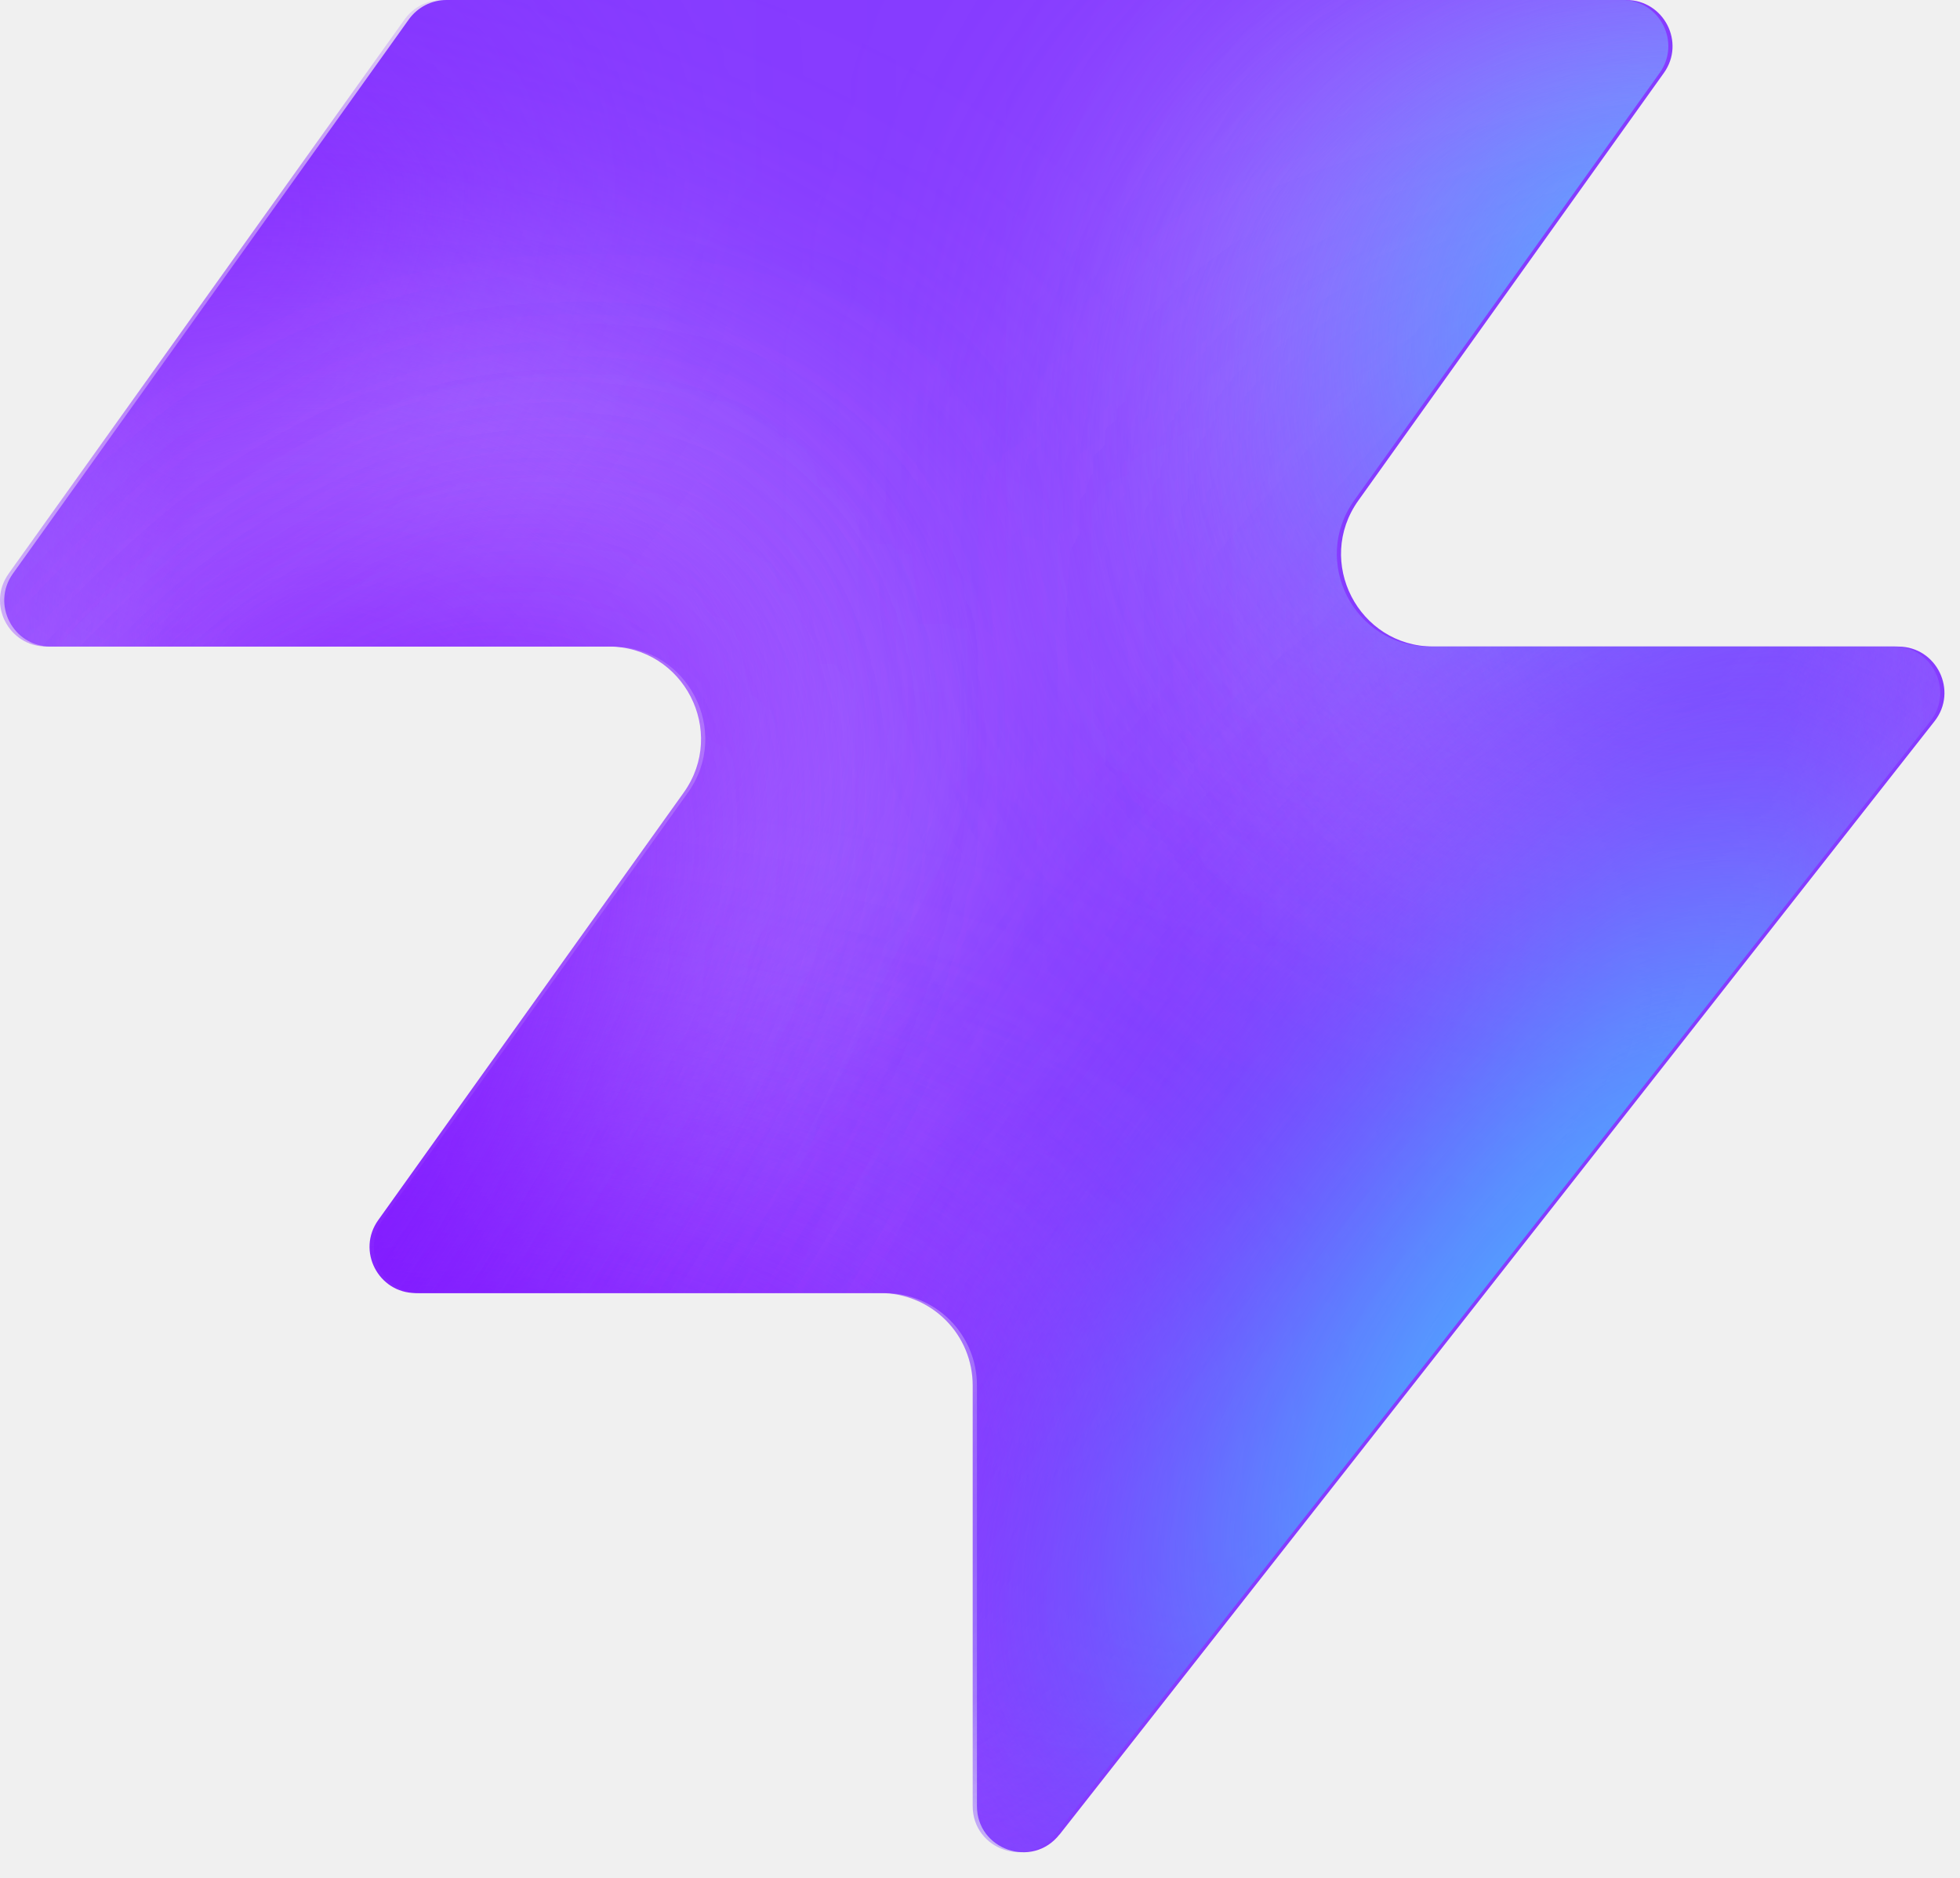
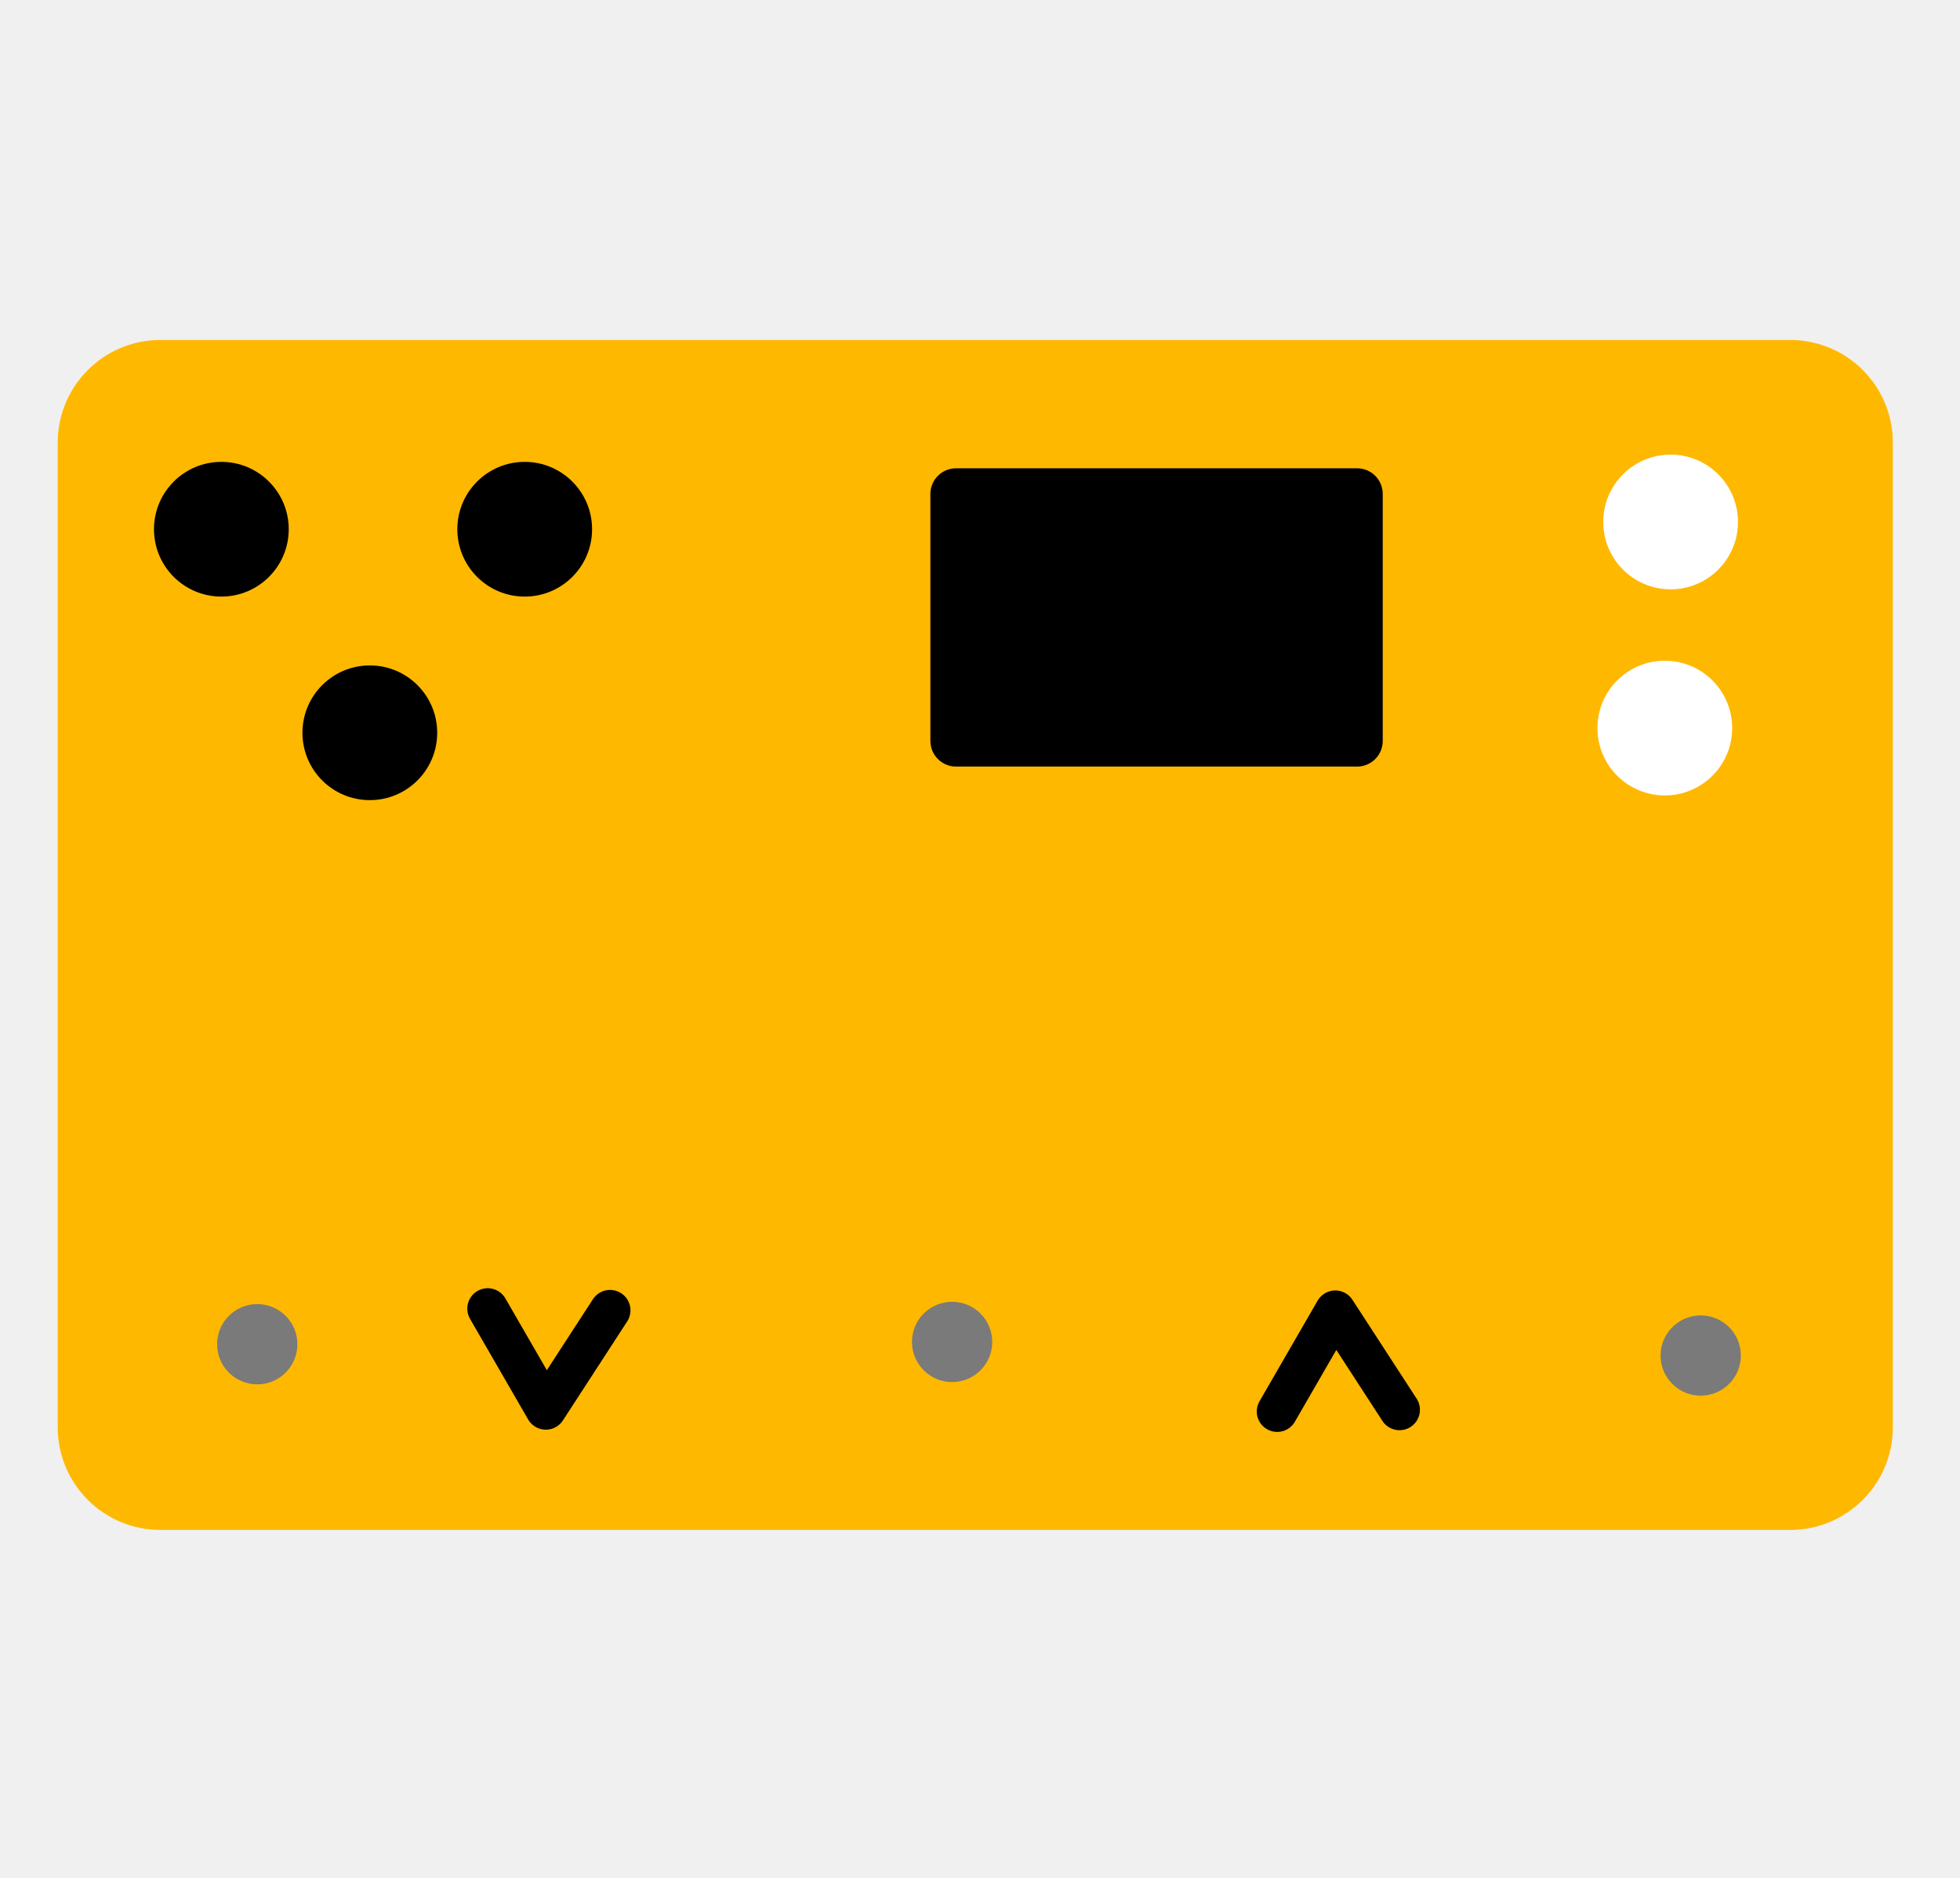
- <svg xmlns="http://www.w3.org/2000/svg" width="48" height="46" fill="none" viewBox="0 0 48 46">
-   <path fill="#863bff" d="M25.946 44.938c-.664.845-2.021.375-2.021-.698V33.937a2.26 2.26 0 0 0-2.262-2.262H10.287c-.92 0-1.456-1.04-.92-1.788l7.48-10.471c1.07-1.497 0-3.578-1.842-3.578H1.237c-.92 0-1.456-1.04-.92-1.788L10.013.474c.214-.297.556-.474.92-.474h28.894c.92 0 1.456 1.04.92 1.788l-7.48 10.471c-1.07 1.498 0 3.579 1.842 3.579h11.377c.943 0 1.473 1.088.89 1.83L25.947 44.94z" style="fill:#863bff;fill:color(display-p3 .525 .23 1);fill-opacity:1" />
+ <svg xmlns="http://www.w3.org/2000/svg" width="48" height="46" fill="none" viewBox="0 0 48 46" version="1.1" id="svg31">
  <mask id="a" width="48" height="46" x="0" y="0" maskUnits="userSpaceOnUse" style="mask-type:alpha">
-     <path fill="#000" d="M25.842 44.938c-.664.844-2.021.375-2.021-.698V33.937a2.26 2.26 0 0 0-2.262-2.262H10.183c-.92 0-1.456-1.04-.92-1.788l7.48-10.471c1.07-1.498 0-3.579-1.842-3.579H1.133c-.92 0-1.456-1.04-.92-1.787L9.91.473c.214-.297.556-.474.92-.474h28.894c.92 0 1.456 1.04.92 1.788l-7.48 10.471c-1.07 1.498 0 3.578 1.842 3.578h11.377c.943 0 1.473 1.088.89 1.832L25.843 44.94z" style="fill:#000;fill-opacity:1" />
+     <path fill="#000" d="M25.842 44.938c-.664.844-2.021.375-2.021-.698V33.937a2.26 2.26 0 0 0-2.262-2.262H10.183c-.92 0-1.456-1.04-.92-1.788l7.48-10.471c1.07-1.498 0-3.579-1.842-3.579H1.133c-.92 0-1.456-1.04-.92-1.787L9.91.473c.214-.297.556-.474.92-.474h28.894c.92 0 1.456 1.04.92 1.788l-7.48 10.471c-1.07 1.498 0 3.578 1.842 3.578h11.377c.943 0 1.473 1.088.89 1.832L25.843 44.94z" style="fill:#000;fill-opacity:1" id="path2" />
  </mask>
-   <g mask="url(#a)">
-     <g filter="url(#b)">
-       <ellipse cx="5.508" cy="14.704" fill="#ede6ff" rx="5.508" ry="14.704" style="fill:#ede6ff;fill:color(display-p3 .927 .903 1);fill-opacity:1" transform="matrix(.00324 1 1 -.00324 -4.47 31.516)" />
-     </g>
-     <g filter="url(#c)">
-       <ellipse cx="10.399" cy="29.851" fill="#ede6ff" rx="10.399" ry="29.851" style="fill:#ede6ff;fill:color(display-p3 .927 .903 1);fill-opacity:1" transform="matrix(.00324 1 1 -.00324 -39.328 7.883)" />
-     </g>
-     <g filter="url(#d)">
-       <ellipse cx="5.508" cy="30.487" fill="#7e14ff" rx="5.508" ry="30.487" style="fill:#7e14ff;fill:color(display-p3 .492 .077 1);fill-opacity:1" transform="rotate(89.814 -25.913 -14.639)scale(1 -1)" />
-     </g>
-     <g filter="url(#e)">
-       <ellipse cx="5.508" cy="30.599" fill="#7e14ff" rx="5.508" ry="30.599" style="fill:#7e14ff;fill:color(display-p3 .492 .077 1);fill-opacity:1" transform="rotate(89.814 -32.644 -3.334)scale(1 -1)" />
-     </g>
-     <g filter="url(#f)">
-       <ellipse cx="5.508" cy="30.599" fill="#7e14ff" rx="5.508" ry="30.599" style="fill:#7e14ff;fill:color(display-p3 .492 .077 1);fill-opacity:1" transform="matrix(.00324 1 1 -.00324 -34.34 30.47)" />
-     </g>
-     <g filter="url(#g)">
-       <ellipse cx="14.072" cy="22.078" fill="#ede6ff" rx="14.072" ry="22.078" style="fill:#ede6ff;fill:color(display-p3 .927 .903 1);fill-opacity:1" transform="rotate(93.35 24.506 48.493)scale(-1 1)" />
-     </g>
-     <g filter="url(#h)">
-       <ellipse cx="3.47" cy="21.501" fill="#7e14ff" rx="3.47" ry="21.501" style="fill:#7e14ff;fill:color(display-p3 .492 .077 1);fill-opacity:1" transform="rotate(89.009 28.708 47.59)scale(-1 1)" />
-     </g>
-     <g filter="url(#i)">
-       <ellipse cx="3.47" cy="21.501" fill="#7e14ff" rx="3.47" ry="21.501" style="fill:#7e14ff;fill:color(display-p3 .492 .077 1);fill-opacity:1" transform="rotate(89.009 28.708 47.59)scale(-1 1)" />
-     </g>
-     <g filter="url(#j)">
-       <ellipse cx=".387" cy="8.972" fill="#7e14ff" rx="4.407" ry="29.108" style="fill:#7e14ff;fill:color(display-p3 .492 .077 1);fill-opacity:1" transform="rotate(39.51 .387 8.972)" />
-     </g>
-     <g filter="url(#k)">
-       <ellipse cx="47.523" cy="-6.092" fill="#7e14ff" rx="4.407" ry="29.108" style="fill:#7e14ff;fill:color(display-p3 .492 .077 1);fill-opacity:1" transform="rotate(37.892 47.523 -6.092)" />
-     </g>
-     <g filter="url(#l)">
-       <ellipse cx="41.412" cy="6.333" fill="#47bfff" rx="5.971" ry="9.665" style="fill:#47bfff;fill:color(display-p3 .28 .748 1);fill-opacity:1" transform="rotate(37.892 41.412 6.333)" />
-     </g>
-     <g filter="url(#m)">
-       <ellipse cx="-1.879" cy="38.332" fill="#7e14ff" rx="4.407" ry="29.108" style="fill:#7e14ff;fill:color(display-p3 .492 .077 1);fill-opacity:1" transform="rotate(37.892 -1.88 38.332)" />
-     </g>
-     <g filter="url(#n)">
-       <ellipse cx="-1.879" cy="38.332" fill="#7e14ff" rx="4.407" ry="29.108" style="fill:#7e14ff;fill:color(display-p3 .492 .077 1);fill-opacity:1" transform="rotate(37.892 -1.88 38.332)" />
-     </g>
-     <g filter="url(#o)">
-       <ellipse cx="35.651" cy="29.907" fill="#7e14ff" rx="4.407" ry="29.108" style="fill:#7e14ff;fill:color(display-p3 .492 .077 1);fill-opacity:1" transform="rotate(37.892 35.651 29.907)" />
-     </g>
-     <g filter="url(#p)">
-       <ellipse cx="38.418" cy="32.4" fill="#47bfff" rx="5.971" ry="15.297" style="fill:#47bfff;fill:color(display-p3 .28 .748 1);fill-opacity:1" transform="rotate(37.892 38.418 32.4)" />
-     </g>
-   </g>
-   <defs>
+   <defs id="defs31">
    <filter id="b" width="60.045" height="41.654" x="-19.77" y="16.149" color-interpolation-filters="sRGB" filterUnits="userSpaceOnUse">
-       <feFlood flood-opacity="0" result="BackgroundImageFix" />
-       <feBlend in="SourceGraphic" in2="BackgroundImageFix" result="shape" />
-       <feGaussianBlur result="effect1_foregroundBlur_2002_17158" stdDeviation="7.659" />
+       <feFlood flood-opacity="0" result="BackgroundImageFix" id="feFlood17" />
+       <feBlend in="SourceGraphic" in2="BackgroundImageFix" result="shape" id="feBlend17" />
+       <feGaussianBlur result="effect1_foregroundBlur_2002_17158" stdDeviation="7.659" id="feGaussianBlur17" />
    </filter>
    <filter id="c" width="90.34" height="51.437" x="-54.613" y="-7.533" color-interpolation-filters="sRGB" filterUnits="userSpaceOnUse">
-       <feFlood flood-opacity="0" result="BackgroundImageFix" />
-       <feBlend in="SourceGraphic" in2="BackgroundImageFix" result="shape" />
-       <feGaussianBlur result="effect1_foregroundBlur_2002_17158" stdDeviation="7.659" />
+       <feFlood flood-opacity="0" result="BackgroundImageFix" id="feFlood18" />
+       <feBlend in="SourceGraphic" in2="BackgroundImageFix" result="shape" id="feBlend18" />
+       <feGaussianBlur result="effect1_foregroundBlur_2002_17158" stdDeviation="7.659" id="feGaussianBlur18" />
    </filter>
    <filter id="d" width="79.355" height="29.4" x="-49.64" y="2.03" color-interpolation-filters="sRGB" filterUnits="userSpaceOnUse">
-       <feFlood flood-opacity="0" result="BackgroundImageFix" />
-       <feBlend in="SourceGraphic" in2="BackgroundImageFix" result="shape" />
-       <feGaussianBlur result="effect1_foregroundBlur_2002_17158" stdDeviation="4.596" />
+       <feFlood flood-opacity="0" result="BackgroundImageFix" id="feFlood19" />
+       <feBlend in="SourceGraphic" in2="BackgroundImageFix" result="shape" id="feBlend19" />
+       <feGaussianBlur result="effect1_foregroundBlur_2002_17158" stdDeviation="4.596" id="feGaussianBlur19" />
    </filter>
    <filter id="e" width="79.579" height="29.4" x="-45.045" y="20.029" color-interpolation-filters="sRGB" filterUnits="userSpaceOnUse">
-       <feFlood flood-opacity="0" result="BackgroundImageFix" />
-       <feBlend in="SourceGraphic" in2="BackgroundImageFix" result="shape" />
-       <feGaussianBlur result="effect1_foregroundBlur_2002_17158" stdDeviation="4.596" />
+       <feFlood flood-opacity="0" result="BackgroundImageFix" id="feFlood20" />
+       <feBlend in="SourceGraphic" in2="BackgroundImageFix" result="shape" id="feBlend20" />
+       <feGaussianBlur result="effect1_foregroundBlur_2002_17158" stdDeviation="4.596" id="feGaussianBlur20" />
    </filter>
    <filter id="f" width="79.579" height="29.4" x="-43.513" y="21.178" color-interpolation-filters="sRGB" filterUnits="userSpaceOnUse">
-       <feFlood flood-opacity="0" result="BackgroundImageFix" />
-       <feBlend in="SourceGraphic" in2="BackgroundImageFix" result="shape" />
-       <feGaussianBlur result="effect1_foregroundBlur_2002_17158" stdDeviation="4.596" />
+       <feFlood flood-opacity="0" result="BackgroundImageFix" id="feFlood21" />
+       <feBlend in="SourceGraphic" in2="BackgroundImageFix" result="shape" id="feBlend21" />
+       <feGaussianBlur result="effect1_foregroundBlur_2002_17158" stdDeviation="4.596" id="feGaussianBlur21" />
    </filter>
    <filter id="g" width="74.749" height="58.852" x="15.756" y="-17.901" color-interpolation-filters="sRGB" filterUnits="userSpaceOnUse">
-       <feFlood flood-opacity="0" result="BackgroundImageFix" />
-       <feBlend in="SourceGraphic" in2="BackgroundImageFix" result="shape" />
-       <feGaussianBlur result="effect1_foregroundBlur_2002_17158" stdDeviation="7.659" />
+       <feFlood flood-opacity="0" result="BackgroundImageFix" id="feFlood22" />
+       <feBlend in="SourceGraphic" in2="BackgroundImageFix" result="shape" id="feBlend22" />
+       <feGaussianBlur result="effect1_foregroundBlur_2002_17158" stdDeviation="7.659" id="feGaussianBlur22" />
    </filter>
    <filter id="h" width="61.377" height="25.362" x="23.548" y="2.284" color-interpolation-filters="sRGB" filterUnits="userSpaceOnUse">
-       <feFlood flood-opacity="0" result="BackgroundImageFix" />
-       <feBlend in="SourceGraphic" in2="BackgroundImageFix" result="shape" />
-       <feGaussianBlur result="effect1_foregroundBlur_2002_17158" stdDeviation="4.596" />
+       <feFlood flood-opacity="0" result="BackgroundImageFix" id="feFlood23" />
+       <feBlend in="SourceGraphic" in2="BackgroundImageFix" result="shape" id="feBlend23" />
+       <feGaussianBlur result="effect1_foregroundBlur_2002_17158" stdDeviation="4.596" id="feGaussianBlur23" />
    </filter>
    <filter id="i" width="61.377" height="25.362" x="23.548" y="2.284" color-interpolation-filters="sRGB" filterUnits="userSpaceOnUse">
-       <feFlood flood-opacity="0" result="BackgroundImageFix" />
-       <feBlend in="SourceGraphic" in2="BackgroundImageFix" result="shape" />
-       <feGaussianBlur result="effect1_foregroundBlur_2002_17158" stdDeviation="4.596" />
+       <feFlood flood-opacity="0" result="BackgroundImageFix" id="feFlood24" />
+       <feBlend in="SourceGraphic" in2="BackgroundImageFix" result="shape" id="feBlend24" />
+       <feGaussianBlur result="effect1_foregroundBlur_2002_17158" stdDeviation="4.596" id="feGaussianBlur24" />
    </filter>
    <filter id="j" width="56.045" height="63.649" x="-27.636" y="-22.853" color-interpolation-filters="sRGB" filterUnits="userSpaceOnUse">
-       <feFlood flood-opacity="0" result="BackgroundImageFix" />
-       <feBlend in="SourceGraphic" in2="BackgroundImageFix" result="shape" />
-       <feGaussianBlur result="effect1_foregroundBlur_2002_17158" stdDeviation="4.596" />
+       <feFlood flood-opacity="0" result="BackgroundImageFix" id="feFlood25" />
+       <feBlend in="SourceGraphic" in2="BackgroundImageFix" result="shape" id="feBlend25" />
+       <feGaussianBlur result="effect1_foregroundBlur_2002_17158" stdDeviation="4.596" id="feGaussianBlur25" />
    </filter>
    <filter id="k" width="54.814" height="64.646" x="20.116" y="-38.415" color-interpolation-filters="sRGB" filterUnits="userSpaceOnUse">
-       <feFlood flood-opacity="0" result="BackgroundImageFix" />
-       <feBlend in="SourceGraphic" in2="BackgroundImageFix" result="shape" />
-       <feGaussianBlur result="effect1_foregroundBlur_2002_17158" stdDeviation="4.596" />
+       <feFlood flood-opacity="0" result="BackgroundImageFix" id="feFlood26" />
+       <feBlend in="SourceGraphic" in2="BackgroundImageFix" result="shape" id="feBlend26" />
+       <feGaussianBlur result="effect1_foregroundBlur_2002_17158" stdDeviation="4.596" id="feGaussianBlur26" />
    </filter>
    <filter id="l" width="33.541" height="35.313" x="24.641" y="-11.323" color-interpolation-filters="sRGB" filterUnits="userSpaceOnUse">
-       <feFlood flood-opacity="0" result="BackgroundImageFix" />
-       <feBlend in="SourceGraphic" in2="BackgroundImageFix" result="shape" />
-       <feGaussianBlur result="effect1_foregroundBlur_2002_17158" stdDeviation="4.596" />
+       <feFlood flood-opacity="0" result="BackgroundImageFix" id="feFlood27" />
+       <feBlend in="SourceGraphic" in2="BackgroundImageFix" result="shape" id="feBlend27" />
+       <feGaussianBlur result="effect1_foregroundBlur_2002_17158" stdDeviation="4.596" id="feGaussianBlur27" />
    </filter>
    <filter id="m" width="54.814" height="64.646" x="-29.286" y="6.009" color-interpolation-filters="sRGB" filterUnits="userSpaceOnUse">
-       <feFlood flood-opacity="0" result="BackgroundImageFix" />
-       <feBlend in="SourceGraphic" in2="BackgroundImageFix" result="shape" />
-       <feGaussianBlur result="effect1_foregroundBlur_2002_17158" stdDeviation="4.596" />
+       <feFlood flood-opacity="0" result="BackgroundImageFix" id="feFlood28" />
+       <feBlend in="SourceGraphic" in2="BackgroundImageFix" result="shape" id="feBlend28" />
+       <feGaussianBlur result="effect1_foregroundBlur_2002_17158" stdDeviation="4.596" id="feGaussianBlur28" />
    </filter>
    <filter id="n" width="54.814" height="64.646" x="-29.286" y="6.009" color-interpolation-filters="sRGB" filterUnits="userSpaceOnUse">
-       <feFlood flood-opacity="0" result="BackgroundImageFix" />
-       <feBlend in="SourceGraphic" in2="BackgroundImageFix" result="shape" />
-       <feGaussianBlur result="effect1_foregroundBlur_2002_17158" stdDeviation="4.596" />
+       <feFlood flood-opacity="0" result="BackgroundImageFix" id="feFlood29" />
+       <feBlend in="SourceGraphic" in2="BackgroundImageFix" result="shape" id="feBlend29" />
+       <feGaussianBlur result="effect1_foregroundBlur_2002_17158" stdDeviation="4.596" id="feGaussianBlur29" />
    </filter>
    <filter id="o" width="54.814" height="64.646" x="8.244" y="-2.416" color-interpolation-filters="sRGB" filterUnits="userSpaceOnUse">
-       <feFlood flood-opacity="0" result="BackgroundImageFix" />
-       <feBlend in="SourceGraphic" in2="BackgroundImageFix" result="shape" />
-       <feGaussianBlur result="effect1_foregroundBlur_2002_17158" stdDeviation="4.596" />
+       <feFlood flood-opacity="0" result="BackgroundImageFix" id="feFlood30" />
+       <feBlend in="SourceGraphic" in2="BackgroundImageFix" result="shape" id="feBlend30" />
+       <feGaussianBlur result="effect1_foregroundBlur_2002_17158" stdDeviation="4.596" id="feGaussianBlur30" />
    </filter>
    <filter id="p" width="39.409" height="43.623" x="18.713" y="10.588" color-interpolation-filters="sRGB" filterUnits="userSpaceOnUse">
-       <feFlood flood-opacity="0" result="BackgroundImageFix" />
-       <feBlend in="SourceGraphic" in2="BackgroundImageFix" result="shape" />
-       <feGaussianBlur result="effect1_foregroundBlur_2002_17158" stdDeviation="4.596" />
+       <feFlood flood-opacity="0" result="BackgroundImageFix" id="feFlood31" />
+       <feBlend in="SourceGraphic" in2="BackgroundImageFix" result="shape" id="feBlend31" />
+       <feGaussianBlur result="effect1_foregroundBlur_2002_17158" stdDeviation="4.596" id="feGaussianBlur31" />
    </filter>
  </defs>
+   <rect style="fill:#ffb800;stroke:none;stroke-width:15.118;stroke-dasharray:none;fill-opacity:1" id="rect31" width="44.941" height="29.149" x="1.414" y="8.328" ry="2.514" />
+   <circle style="fill:#000000;fill-opacity:1;stroke:none;stroke-width:15.118;stroke-dasharray:none" id="path31" cx="5.421" cy="12.964" r="1.65" />
+   <circle style="fill:#7a7a7a;fill-opacity:1;stroke:none;stroke-width:15.118;stroke-dasharray:none" id="path31-35" cx="6.3" cy="32.928" r="0.983" />
+   <circle style="fill:#7a7a7a;fill-opacity:1;stroke:none;stroke-width:15.118;stroke-dasharray:none" id="path31-35-6" cx="23.317" cy="32.872" r="0.983" />
+   <circle style="fill:#7a7a7a;fill-opacity:1;stroke:none;stroke-width:15.118;stroke-dasharray:none" id="path31-35-6-2" cx="41.65" cy="33.205" r="0.983" />
+   <circle style="fill:#000000;fill-opacity:1;stroke:none;stroke-width:15.118;stroke-dasharray:none" id="path31-3" cx="9.057" cy="17.95" r="1.65" />
+   <circle style="fill:#000000;fill-opacity:1;stroke:none;stroke-width:15.118;stroke-dasharray:none" id="path31-6" cx="12.85" cy="12.964" r="1.65" />
+   <circle style="fill:#ffffff;fill-opacity:1;stroke:none;stroke-width:15.118;stroke-dasharray:none" id="path31-6-7" cx="40.913" cy="12.786" r="1.65" />
+   <circle style="fill:#ffffff;fill-opacity:1;stroke:none;stroke-width:15.118;stroke-dasharray:none" id="path31-6-7-5" cx="40.771" cy="17.835" r="1.65" />
+   <rect style="fill:#000000;fill-opacity:1;stroke:none;stroke-width:15.118;stroke-dasharray:none" id="rect32" width="11.078" height="7.307" x="22.785" y="11.471" ry="0.629" />
+   <path style="fill:none;fill-opacity:1;stroke:#000000;stroke-width:1;stroke-dasharray:none;stroke-opacity:1;stroke-linecap:round;stroke-linejoin:round" d="m 11.944,32.056 1.423,2.465 1.573,-2.423" id="path32" />
+   <path style="fill:none;fill-opacity:1;stroke:#000000;stroke-width:1;stroke-linecap:round;stroke-linejoin:round;stroke-dasharray:none;stroke-opacity:1" d="m 31.278,34.576 1.423,-2.465 1.573,2.423" id="path32-9" />
</svg>
